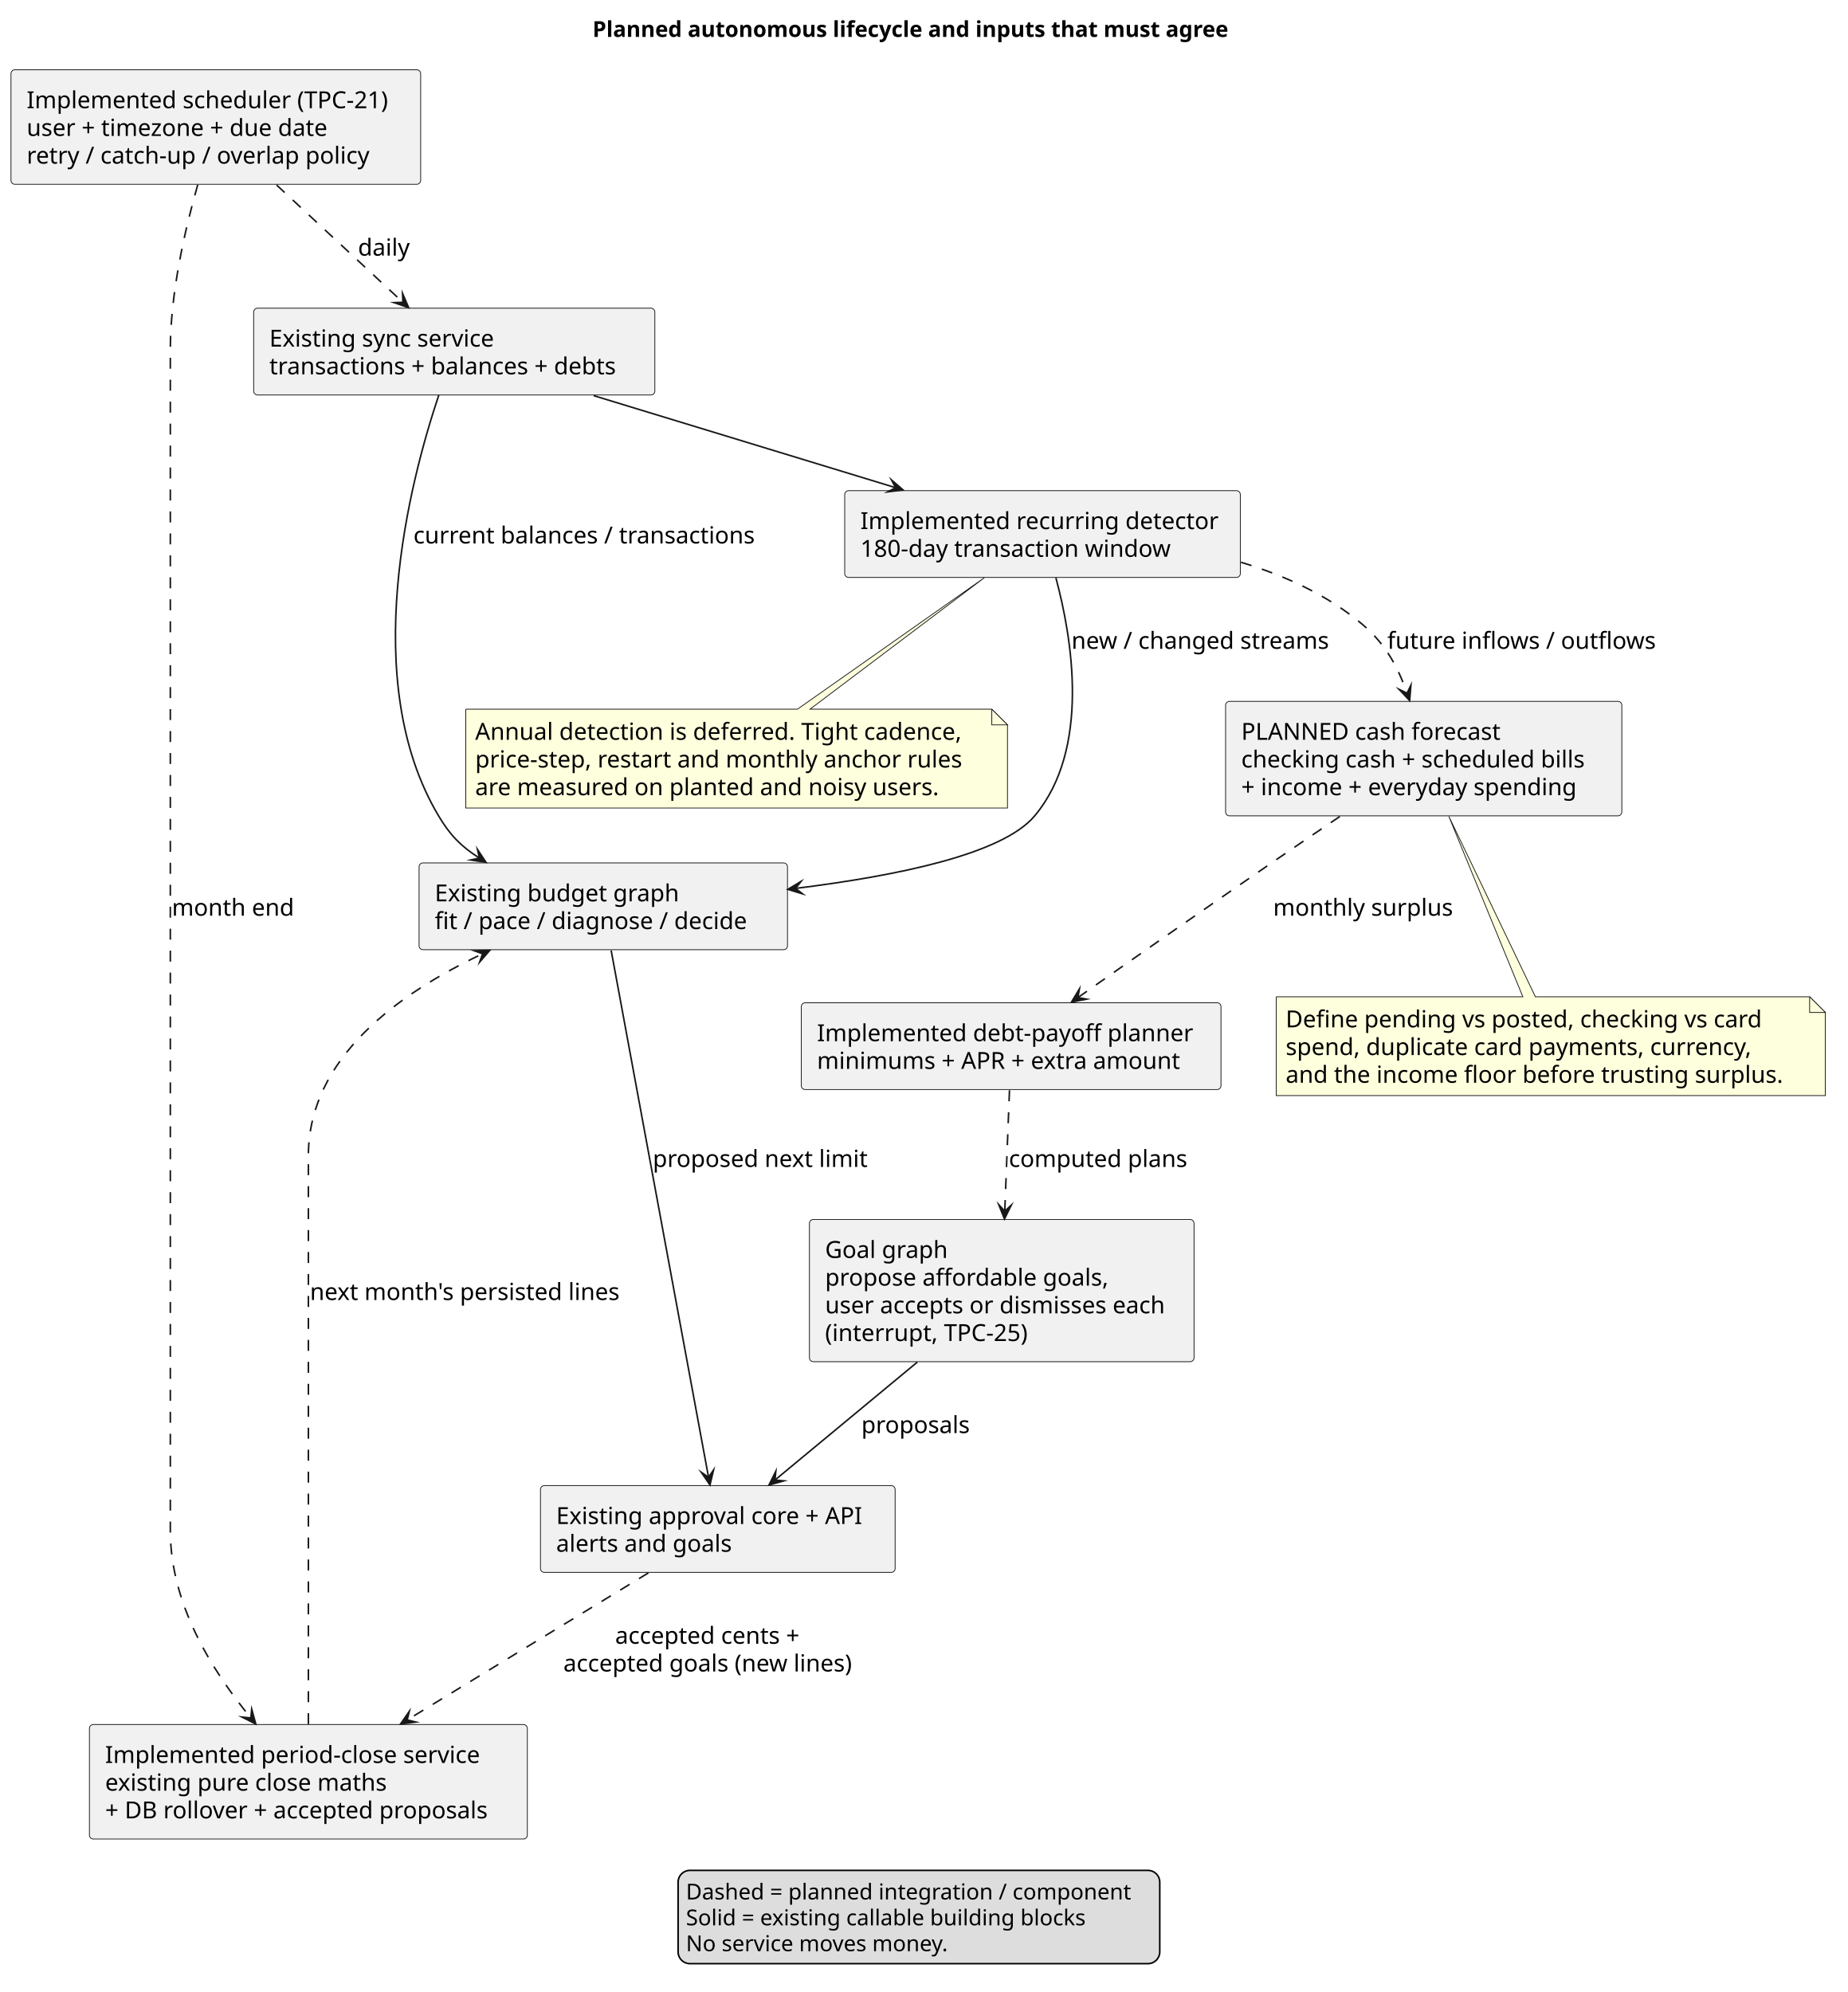
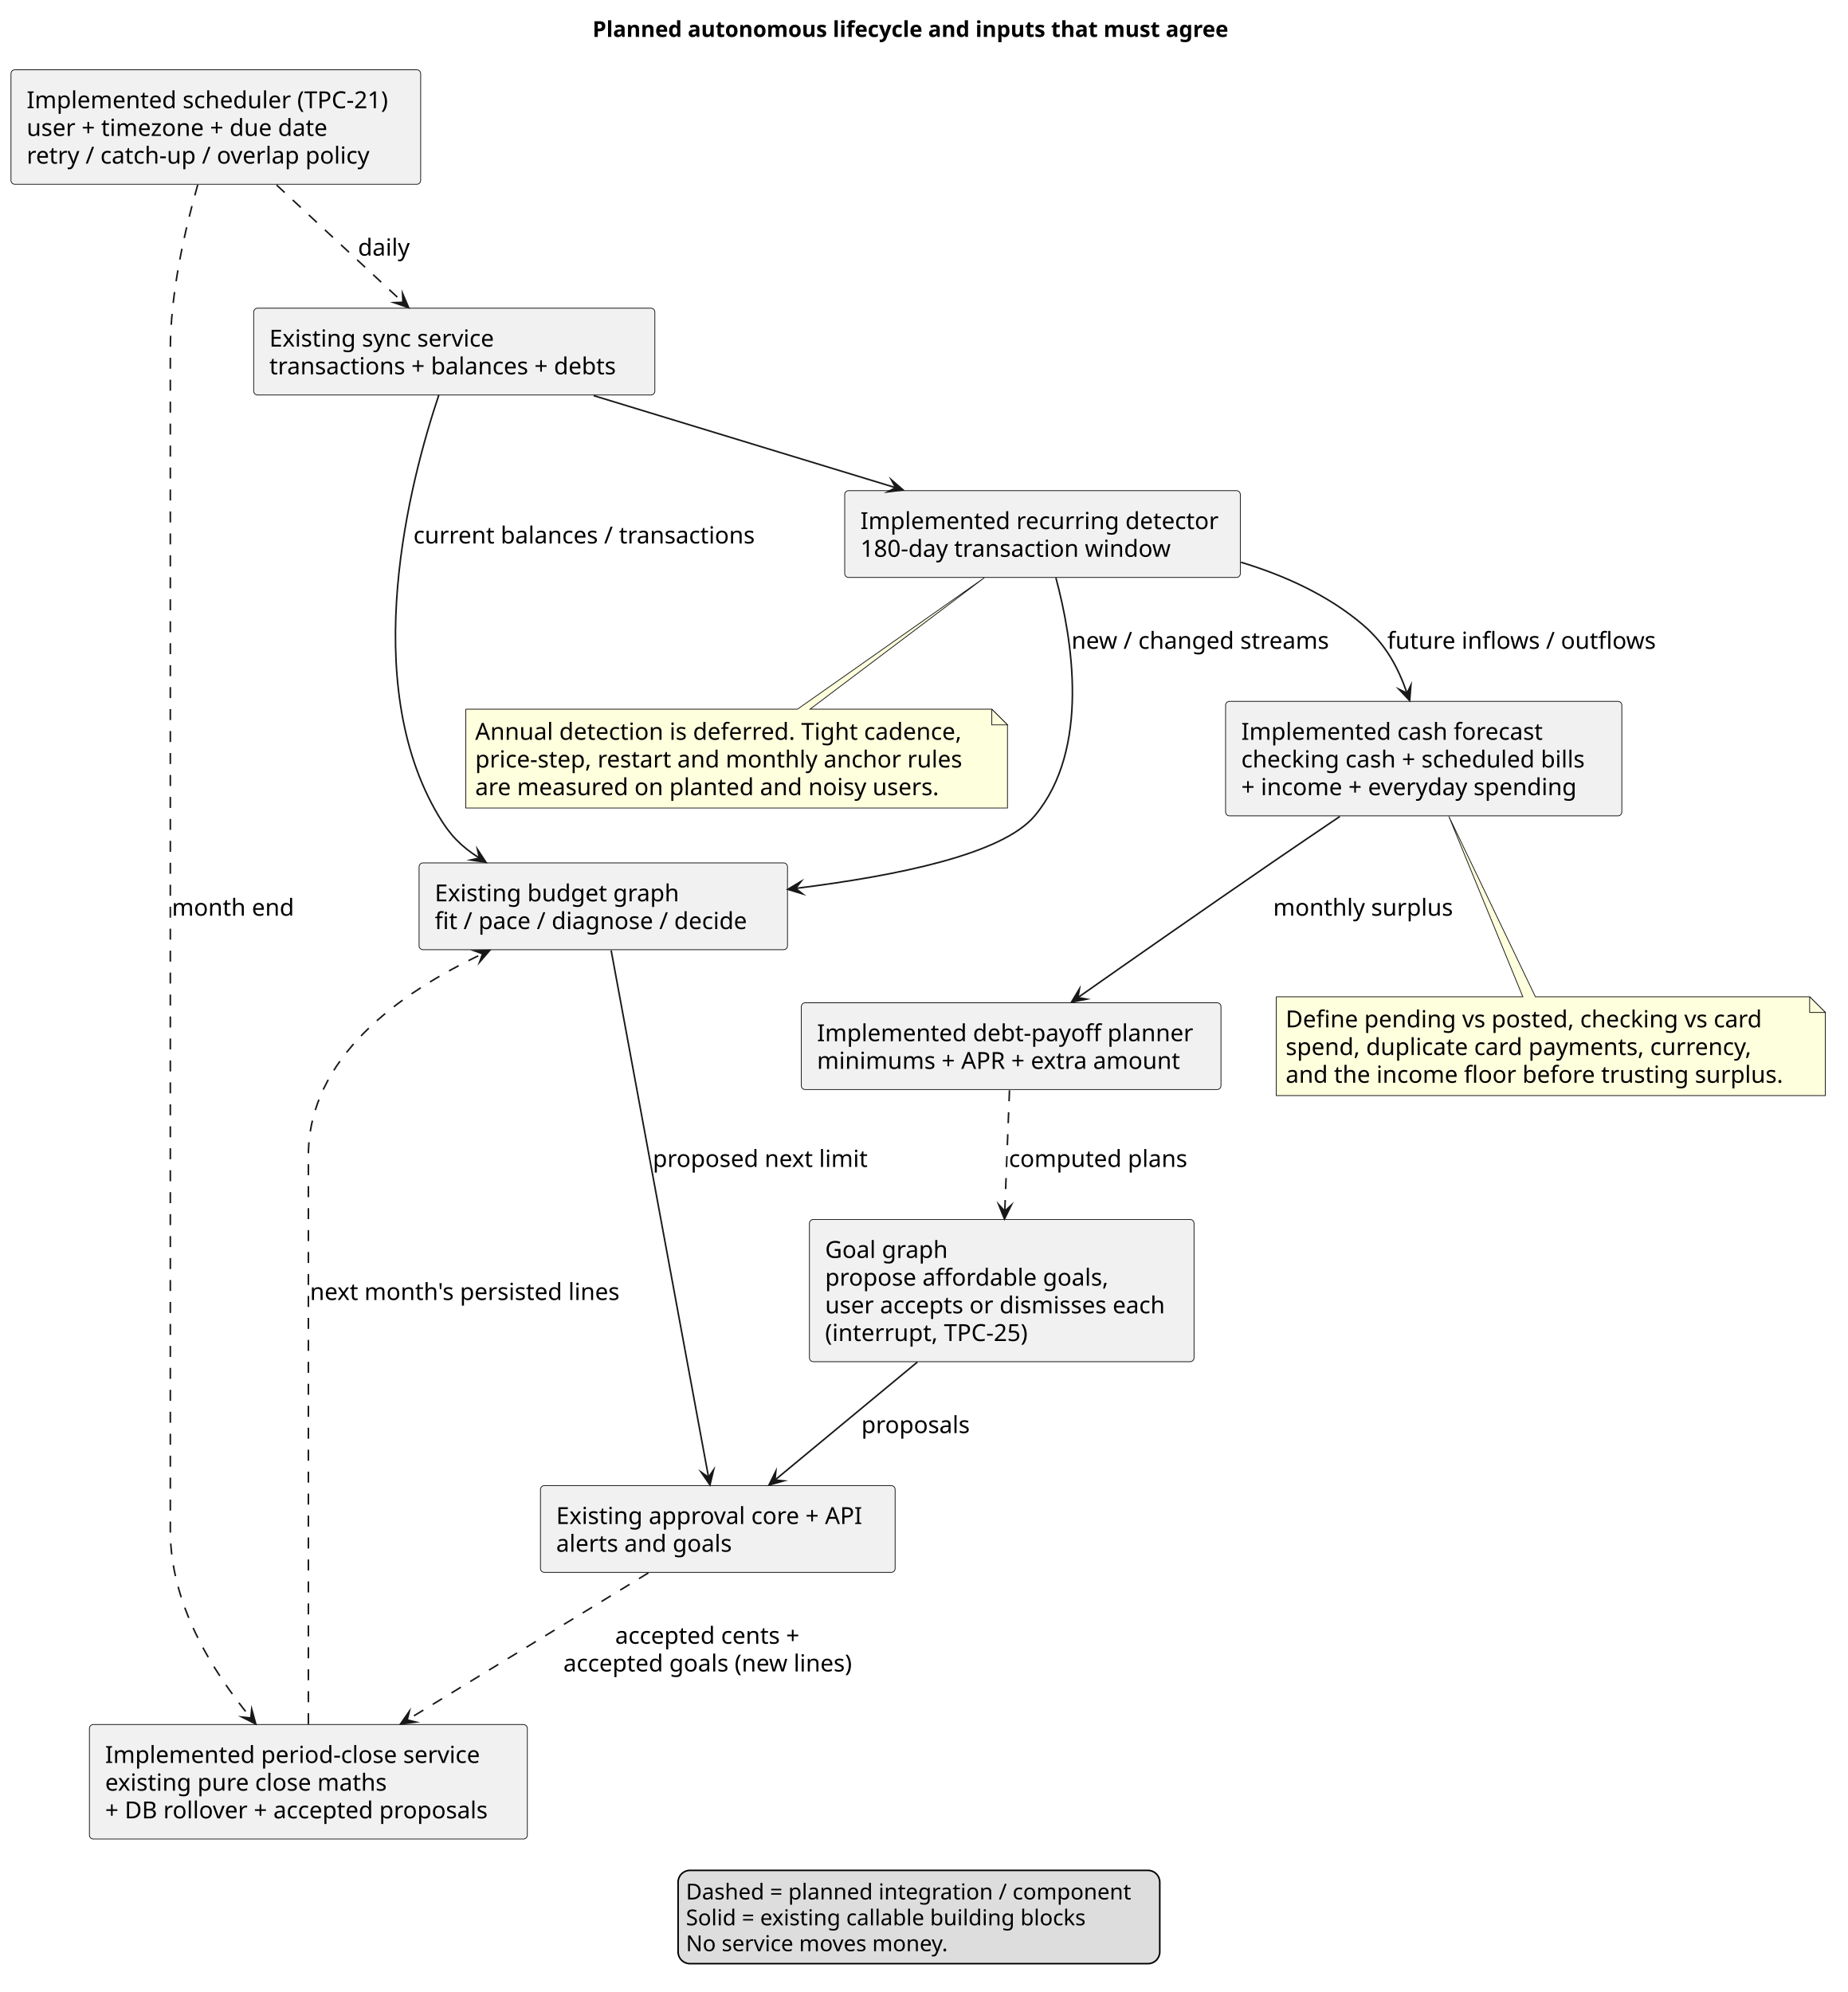
<svg xmlns="http://www.w3.org/2000/svg" version="1.1" data-diagram-type="DESCRIPTION" style="width:1178px;height:1270px;background:#FFFFFF;" width="1178px" height="1270px" viewBox="0 0 1178 1270" zoomAndPan="magnify" preserveAspectRatio="none" contentStyleType="text/css">
  <defs />
  <g font-family="sans-serif" lengthAdjust="spacing">
    <g class="title" data-source-line="1">
      <text x="377.72" y="23.535" fill="#000" font-size="14" textLength="416.151" font-weight="700">Planned autonomous lifecycle and inputs that must agree</text>
    </g>
    <g class="entity" data-qualified-name="schedule" id="ent0001" data-source-line="7">
      <rect x="7" y="44.488" width="261.165" height="72.998" fill="#F1F1F1" style="stroke:#181818;stroke-width:0.5;" rx="2.5" ry="2.5" />
      <text x="17" y="68.99" fill="#000" font-size="15" textLength="241.165">Implemented scheduler (TPC-21)</text>
      <text x="17" y="86.656" fill="#000" font-size="15" textLength="205.613">user + timezone + due date</text>
      <text x="17" y="104.322" fill="#000" font-size="15" textLength="235.92">retry / catch-up / overlap policy</text>
    </g>
    <g class="entity" data-qualified-name="sync" id="ent0002" data-source-line="8">
      <rect x="161.71" y="196.478" width="255.737" height="55.332" fill="#F1F1F1" style="stroke:#181818;stroke-width:0.5;" rx="2.5" ry="2.5" />
      <text x="171.71" y="220.98" fill="#000" font-size="15" textLength="150.168">Existing sync service</text>
      <text x="171.71" y="238.646" fill="#000" font-size="15" textLength="235.737">transactions + balances + debts</text>
    </g>
    <g class="entity" data-qualified-name="budget" id="ent0003" data-source-line="9">
      <rect x="267.15" y="550.148" width="234.856" height="55.332" fill="#F1F1F1" style="stroke:#181818;stroke-width:0.5;" rx="2.5" ry="2.5" />
      <text x="277.15" y="574.65" fill="#000" font-size="15" textLength="161.448">Existing budget graph</text>
      <text x="277.15" y="592.316" fill="#000" font-size="15" textLength="214.856">fit / pace / diagnose / decide</text>
    </g>
    <g class="entity" data-qualified-name="recurring" id="ent0004" data-source-line="10">
      <rect x="538.48" y="312.818" width="252.2" height="55.332" fill="#F1F1F1" style="stroke:#181818;stroke-width:0.5;" rx="2.5" ry="2.5" />
      <text x="548.48" y="337.32" fill="#000" font-size="15" textLength="232.2">Implemented recurring detector</text>
      <text x="548.48" y="354.986" fill="#000" font-size="15" textLength="209.026">180-day transaction window</text>
    </g>
    <g class="entity" data-qualified-name="forecast" id="ent0005" data-source-line="11">
      <rect x="781.28" y="447.148" width="252.603" height="72.998" fill="#F1F1F1" style="stroke:#181818;stroke-width:0.5;" rx="2.5" ry="2.5" />
-       <text x="791.28" y="471.65" fill="#000" font-size="15" textLength="169.028">PLANNED cash forecast</text>
+       <text x="791.28" y="471.65" fill="#000" font-size="15" textLength="196.399">Implemented cash forecast</text>
      <text x="791.28" y="489.316" fill="#000" font-size="15" textLength="232.603">checking cash + scheduled bills</text>
      <text x="791.28" y="506.982" fill="#000" font-size="15" textLength="226.941">+ income + everyday spending</text>
    </g>
    <g class="entity" data-qualified-name="payoff" id="ent0006" data-source-line="12">
      <rect x="510.81" y="639.308" width="267.537" height="55.332" fill="#F1F1F1" style="stroke:#181818;stroke-width:0.5;" rx="2.5" ry="2.5" />
      <text x="520.81" y="663.81" fill="#000" font-size="15" textLength="247.537">Implemented debt-payoff planner</text>
      <text x="520.81" y="681.476" fill="#000" font-size="15" textLength="245.969">minimums + APR + extra amount</text>
    </g>
    <g class="entity" data-qualified-name="goal" id="ent0007" data-source-line="13">
      <rect x="515.99" y="777.478" width="245.183" height="90.664" fill="#F1F1F1" style="stroke:#181818;stroke-width:0.5;" rx="2.5" ry="2.5" />
      <text x="525.99" y="801.98" fill="#000" font-size="15" textLength="79.944">Goal graph</text>
      <text x="525.99" y="819.646" fill="#000" font-size="15" textLength="187.046">propose affordable goals,</text>
      <text x="525.99" y="837.312" fill="#000" font-size="15" textLength="225.183">user accepts or dismisses each</text>
      <text x="525.99" y="854.978" fill="#000" font-size="15" textLength="139.299">(interrupt, TPC-25)</text>
    </g>
    <g class="entity" data-qualified-name="approval" id="ent0008" data-source-line="14">
      <rect x="344.54" y="947.138" width="226.082" height="55.332" fill="#F1F1F1" style="stroke:#181818;stroke-width:0.5;" rx="2.5" ry="2.5" />
      <text x="354.54" y="971.64" fill="#000" font-size="15" textLength="206.082">Existing approval core + API</text>
      <text x="354.54" y="989.306" fill="#000" font-size="15" textLength="115.73">alerts and goals</text>
    </g>
    <g class="entity" data-qualified-name="close" id="ent0009" data-source-line="15">
      <rect x="57.01" y="1099.468" width="279.153" height="72.998" fill="#F1F1F1" style="stroke:#181818;stroke-width:0.5;" rx="2.5" ry="2.5" />
      <text x="67.01" y="1123.97" fill="#000" font-size="15" textLength="248.152">Implemented period-close service</text>
      <text x="67.01" y="1141.636" fill="#000" font-size="15" textLength="187.72">existing pure close maths</text>
      <text x="67.01" y="1159.302" fill="#000" font-size="15" textLength="259.153">+ DB rollover + accepted proposals</text>
    </g>
    <g class="entity" data-qualified-name="GMN22" id="ent0023" data-source-line="29">
      <path d="M296.92,452.148 L296.92,515.146 A0,0 0 0 0 296.92,515.146 L642.244,515.146 A0,0 0 0 0 642.244,515.146 L642.244,462.148 L632.244,452.148 L516.35,452.148 L627.45,368.368 L508.35,452.148 L296.92,452.148 A0,0 0 0 0 296.92,452.148" style="stroke:#181818;stroke-width:0.5;" fill="#FEFFDD" />
      <path d="M632.244,452.148 L632.244,462.148 L642.244,462.148 L632.244,452.148" style="stroke:#181818;stroke-width:0.5;" fill="#FEFFDD" />
      <text x="302.92" y="471.65" fill="#000" font-size="15" textLength="322.969">Annual detection is deferred. Tight cadence,</text>
      <text x="302.92" y="489.316" fill="#000" font-size="15" textLength="324.324">price-step, restart and monthly anchor rules</text>
      <text x="302.92" y="506.982" fill="#000" font-size="15" textLength="305.31">are measured on planted and noisy users.</text>
    </g>
    <g class="entity" data-qualified-name="GMN25" id="ent0026" data-source-line="34">
      <path d="M813.58,635.478 L813.58,698.476 A0,0 0 0 0 813.58,698.476 L1163.591,698.476 A0,0 0 0 0 1163.591,698.476 L1163.591,645.478 L1153.591,635.478 L978.77,635.478 L923.59,520.468 L970.77,635.478 L813.58,635.478 A0,0 0 0 0 813.58,635.478" style="stroke:#181818;stroke-width:0.5;" fill="#FEFFDD" />
      <path d="M1153.591,635.478 L1153.591,645.478 L1163.591,645.478 L1153.591,635.478" style="stroke:#181818;stroke-width:0.5;" fill="#FEFFDD" />
      <text x="819.58" y="654.98" fill="#000" font-size="15" textLength="316.75">Define pending vs posted, checking vs card</text>
      <text x="819.58" y="672.646" fill="#000" font-size="15" textLength="308.701">spend, duplicate card payments, currency,</text>
      <text x="819.58" y="690.312" fill="#000" font-size="15" textLength="329.011">and the income floor before trusting surplus.</text>
    </g>
    <g class="link" data-entity-1="ent0001" data-entity-2="ent0002" id="lnk10" data-source-line="16" data-link-type="dependency">
      <path d="M176.33,117.968 C202.54,142.308 232.947,170.545 256.837,192.735" style="stroke:#181818;stroke-width:1;stroke-dasharray:7,7;" fill="none" id="schedule-to-sync" />
      <polygon points="260.5,196.138,256.628,187.082,256.837,192.735,251.184,192.944,260.5,196.138" fill="#181818" style="stroke:#181818;stroke-width:1;stroke-linejoin:miter;stroke-miterlimit:10;" />
      <text x="228.2" y="162.98" fill="#000" font-size="15" textLength="34.233">daily</text>
    </g>
    <g class="link" data-entity-1="ent0002" data-entity-2="ent0003" id="lnk11" data-source-line="17" data-link-type="dependency">
      <path d="M279.71,251.948 C261.32,306.788 228.12,433.888 279.58,520.148 C286.85,532.328 293.537,539.355 305.597,547.065" style="stroke:#181818;stroke-width:1;" fill="none" id="sync-to-budget" />
      <polygon points="309.81,549.758,304.382,541.54,305.597,547.065,300.073,548.281,309.81,549.758" fill="#181818" style="stroke:#181818;stroke-width:1;stroke-linejoin:miter;stroke-miterlimit:10;" />
      <text x="263.54" y="346.48" fill="#000" font-size="15" textLength="227.058">current balances / transactions</text>
    </g>
    <g class="link" data-entity-1="ent0002" data-entity-2="ent0004" id="lnk12" data-source-line="18" data-link-type="dependency">
      <path d="M378.45,252.238 C438.01,270.398 511.357,292.76 570.917,310.92" style="stroke:#181818;stroke-width:1;" fill="none" id="sync-to-recurring" />
      <polygon points="575.7,312.378,568.258,305.927,570.917,310.92,565.925,313.58,575.7,312.378" fill="#181818" style="stroke:#181818;stroke-width:1;stroke-linejoin:miter;stroke-miterlimit:10;" />
    </g>
    <g class="link" data-entity-1="ent0004" data-entity-2="ent0005" id="lnk13" data-source-line="19" data-link-type="dependency">
-       <path d="M791.1,358.468 C818.92,366.898 846.6,379.458 868.58,398.148 C883.23,410.598 891.038,425.019 896.958,441.929" style="stroke:#181818;stroke-width:1;stroke-dasharray:7,7;" fill="none" id="recurring-to-forecast" />
+       <path d="M791.1,358.468 C818.92,366.898 846.6,379.458 868.58,398.148 C883.23,410.598 891.038,425.019 896.958,441.929" style="stroke:#181818;stroke-width:1;" fill="none" id="recurring-to-forecast" />
      <polygon points="898.61,446.648,899.412,436.832,896.958,441.929,891.861,439.475,898.61,446.648" fill="#181818" style="stroke:#181818;stroke-width:1;stroke-linejoin:miter;stroke-miterlimit:10;" />
      <text x="884.36" y="413.65" fill="#000" font-size="15" textLength="180.659">future inflows / outflows</text>
    </g>
    <g class="link" data-entity-1="ent0004" data-entity-2="ent0003" id="lnk14" data-source-line="20" data-link-type="dependency">
      <path d="M673.1,368.378 C683.43,406.798 695.37,477.468 659.58,520.148 C639.03,544.658 572.222,558.311 507.162,566.401" style="stroke:#181818;stroke-width:1;" fill="none" id="recurring-to-budget" />
      <polygon points="502.2,567.018,511.625,569.877,507.162,566.401,510.638,561.938,502.2,567.018" fill="#181818" style="stroke:#181818;stroke-width:1;stroke-linejoin:miter;stroke-miterlimit:10;" />
      <text x="683.04" y="413.65" fill="#000" font-size="15" textLength="170.75">new / changed streams</text>
    </g>
    <g class="link" data-entity-1="ent0005" data-entity-2="ent0006" id="lnk15" data-source-line="21" data-link-type="dependency">
-       <path d="M854.12,520.538 C839.94,530.108 824.65,540.488 810.58,550.148 C766.69,580.278 720.702,612.434 687.132,636.014" style="stroke:#181818;stroke-width:1;stroke-dasharray:7,7;" fill="none" id="forecast-to-payoff" />
+       <path d="M854.12,520.538 C839.94,530.108 824.65,540.488 810.58,550.148 C766.69,580.278 720.702,612.434 687.132,636.014" style="stroke:#181818;stroke-width:1;" fill="none" id="forecast-to-payoff" />
      <polygon points="683.04,638.888,692.704,636.988,687.132,636.014,688.106,630.442,683.04,638.888" fill="#181818" style="stroke:#181818;stroke-width:1;stroke-linejoin:miter;stroke-miterlimit:10;" />
      <text x="811.58" y="583.81" fill="#000" font-size="15" textLength="118.191">monthly surplus</text>
    </g>
    <g class="link" data-entity-1="ent0006" data-entity-2="ent0007" id="lnk16" data-source-line="22" data-link-type="dependency">
      <path d="M643.52,695.118 C642.64,717.808 641.556,745.622 640.516,772.162" style="stroke:#181818;stroke-width:1;stroke-dasharray:7,7;" fill="none" id="payoff-to-goal" />
      <polygon points="640.32,777.158,644.669,768.322,640.516,772.162,636.675,768.009,640.32,777.158" fill="#181818" style="stroke:#181818;stroke-width:1;stroke-linejoin:miter;stroke-miterlimit:10;" />
      <text x="643.12" y="743.98" fill="#000" font-size="15" textLength="116.821">computed plans</text>
    </g>
    <g class="link" data-entity-1="ent0007" data-entity-2="ent0008" id="lnk17" data-source-line="23" data-link-type="dependency">
      <path d="M584.77,868.408 C554.03,893.878 520.34,921.798 494.04,943.588" style="stroke:#181818;stroke-width:1;" fill="none" id="goal-to-approval" />
      <polygon points="490.19,946.778,499.672,944.117,494.04,943.588,494.568,937.956,490.19,946.778" fill="#181818" style="stroke:#181818;stroke-width:1;stroke-linejoin:miter;stroke-miterlimit:10;" />
      <text x="549.08" y="913.64" fill="#000" font-size="15" textLength="71.36">proposals</text>
    </g>
    <g class="link" data-entity-1="ent0003" data-entity-2="ent0008" id="lnk18" data-source-line="24" data-link-type="dependency">
      <path d="M389.6,605.958 C402.95,678.208 438.331,869.642 451.671,941.812" style="stroke:#181818;stroke-width:1;" fill="none" id="budget-to-approval" />
      <polygon points="452.58,946.728,454.878,937.151,451.671,941.812,447.011,938.605,452.58,946.728" fill="#181818" style="stroke:#181818;stroke-width:1;stroke-linejoin:miter;stroke-miterlimit:10;" />
      <text x="416.13" y="743.98" fill="#000" font-size="15" textLength="143.481">proposed next limit</text>
    </g>
    <g class="link" data-entity-1="ent0001" data-entity-2="ent0009" id="lnk19" data-source-line="25" data-link-type="dependency">
      <path d="M126.04,117.838 C117.95,146.118 108.58,186.748 108.58,223.148 C108.58,223.148 108.58,223.148 108.58,975.808 C108.58,1022.688 135.025,1064.868 159.895,1095.278" style="stroke:#181818;stroke-width:1;stroke-dasharray:7,7;" fill="none" id="schedule-to-close" />
      <polygon points="163.06,1099.148,160.459,1089.649,159.895,1095.278,154.266,1094.714,163.06,1099.148" fill="#181818" style="stroke:#181818;stroke-width:1;stroke-linejoin:miter;stroke-miterlimit:10;" />
      <text x="109.58" y="583.81" fill="#000" font-size="15" textLength="79.299">month end</text>
    </g>
    <g class="link" data-entity-1="ent0008" data-entity-2="ent0009" id="lnk20" data-source-line="26" data-link-type="dependency">
      <path d="M413.31,1002.808 C369.82,1029.328 307.479,1067.335 259.589,1096.545" style="stroke:#181818;stroke-width:1;stroke-dasharray:7,7;" fill="none" id="approval-to-close" />
      <polygon points="255.32,1099.148,265.086,1097.877,259.589,1096.545,260.921,1091.047,255.32,1099.148" fill="#181818" style="stroke:#181818;stroke-width:1;stroke-linejoin:miter;stroke-miterlimit:10;" />
      <text x="392.137" y="1047.97" fill="#000" font-size="15" textLength="124.878">accepted cents +</text>
      <text x="359.13" y="1065.636" fill="#000" font-size="15" textLength="190.891">accepted goals (new lines)</text>
    </g>
    <g class="link" data-entity-1="ent0009" data-entity-2="ent0003" id="lnk21" data-source-line="27" data-link-type="dependency">
      <path d="M196.58,1099.248 C196.58,1066.998 196.58,1018.218 196.58,975.808 C196.58,736.978 196.58,736.978 196.58,736.978 C196.58,673.958 254.691,633.138 307.651,608.068" style="stroke:#181818;stroke-width:1;stroke-dasharray:7,7;" fill="none" id="close-to-budget" />
      <polygon points="312.17,605.928,302.324,606.164,307.651,608.068,305.747,613.394,312.17,605.928" fill="#181818" style="stroke:#181818;stroke-width:1;stroke-linejoin:miter;stroke-miterlimit:10;" />
      <text x="197.58" y="828.81" fill="#000" font-size="15" textLength="206.199">next month's persisted lines</text>
    </g>
    <g class="legend" data-source-line="38">
      <rect x="432.271" y="1192.466" width="307.049" height="59.465" fill="#DDD" style="stroke:#000;stroke-width:1;" rx="7.5" ry="7.5" />
      <text x="437.271" y="1211.001" fill="#000" font-size="14" textLength="297.049">Dashed = planned integration / component</text>
      <text x="437.271" y="1227.49" fill="#000" font-size="14" textLength="271.797">Solid = existing callable building blocks</text>
      <text x="437.271" y="1243.978" fill="#000" font-size="14" textLength="172.915">No service moves money.</text>
    </g>
  </g>
</svg>
